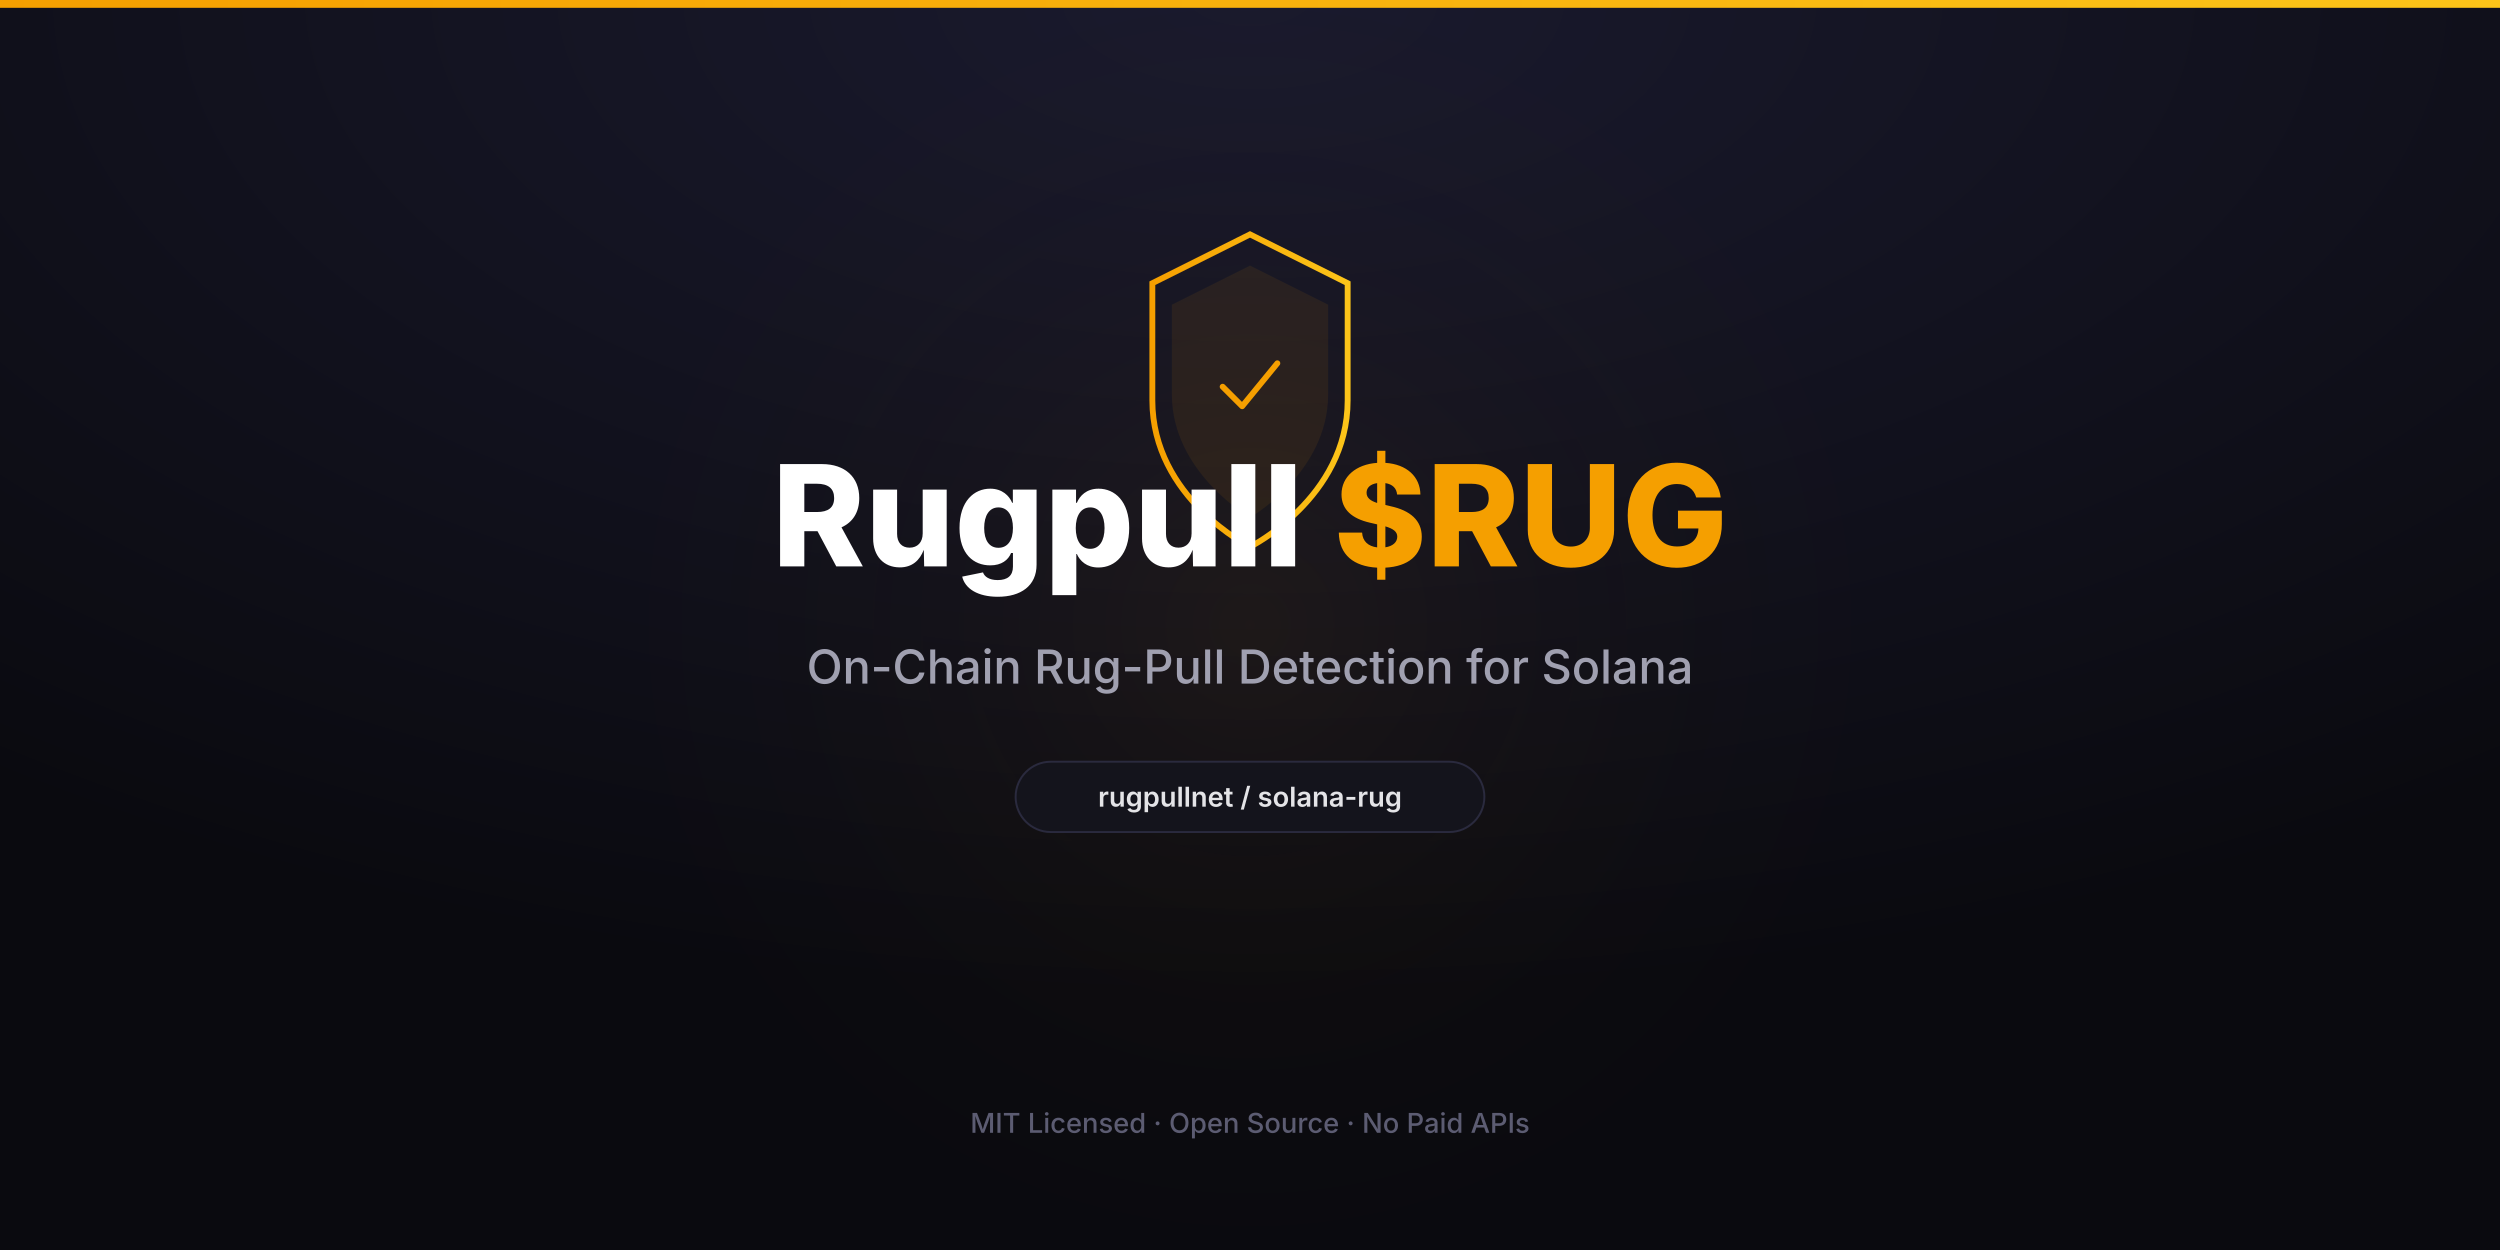
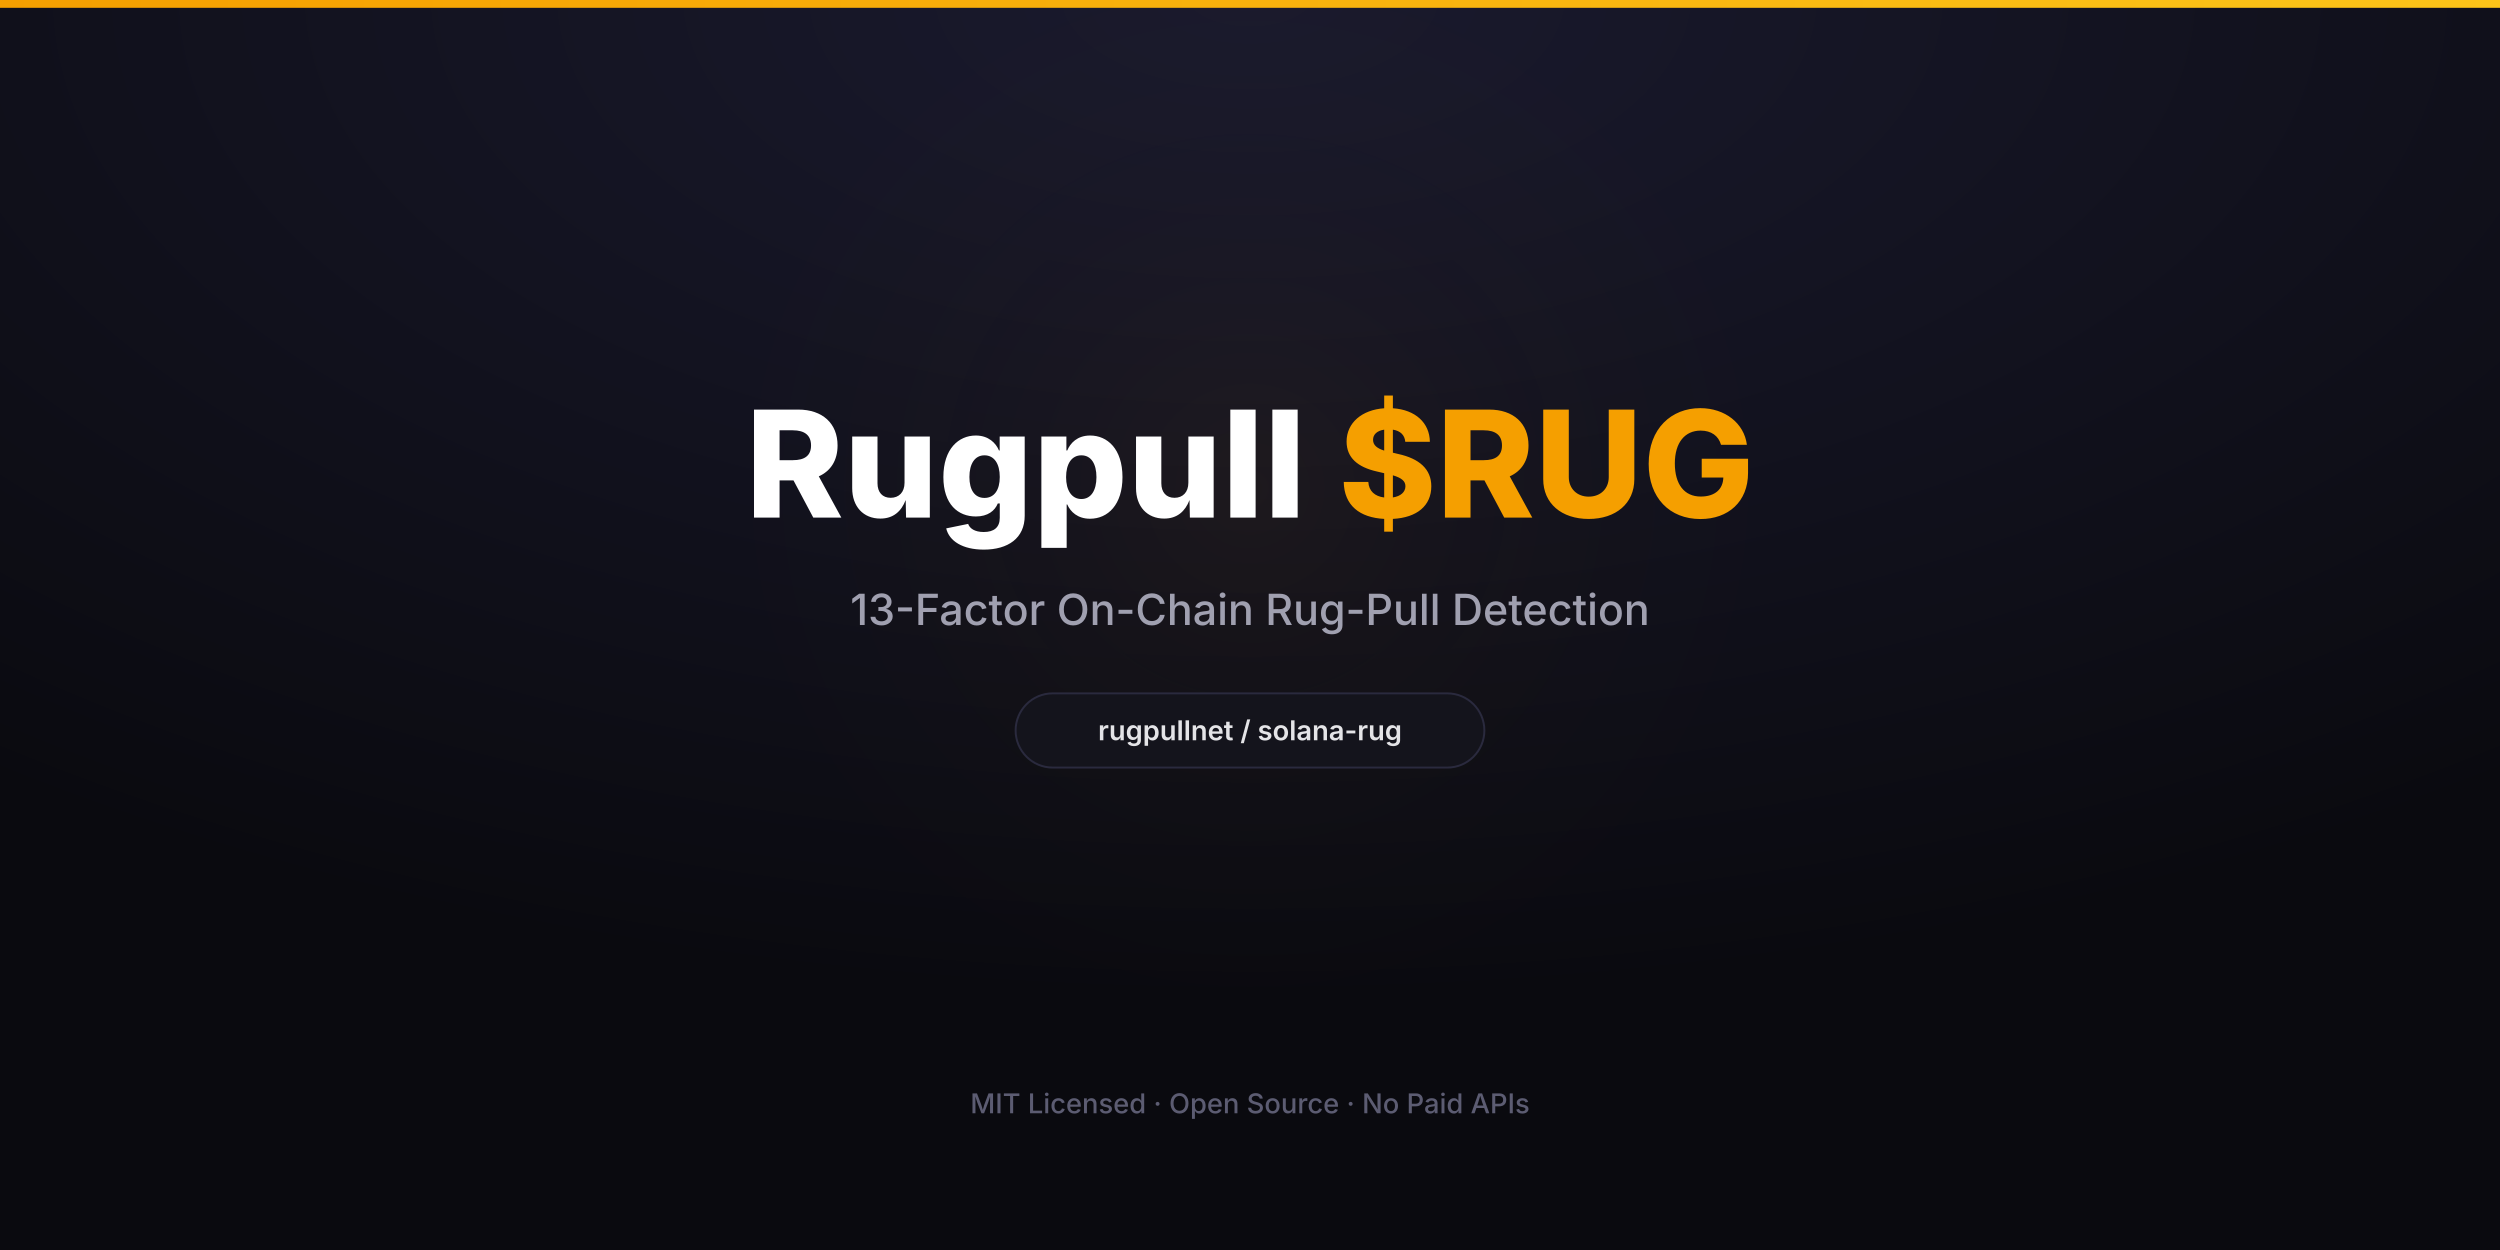
<svg xmlns="http://www.w3.org/2000/svg" width="1280" height="640">
  <defs>
    <radialGradient id="bg" cx="50%" cy="0%" r="80%">
      <stop offset="0%" stop-color="#1a1a2e" />
      <stop offset="100%" stop-color="#0a0a0f" />
    </radialGradient>
-     <radialGradient id="glow" cx="50%" cy="50%" r="45%">
-       <stop offset="0%" stop-color="rgba(245,159,0,0.06)" />
+     <radialGradient id="glow" cx="50%" cy="45%" r="40%">
+       <stop offset="0%" stop-color="rgba(245,159,0,0.05)" />
      <stop offset="100%" stop-color="transparent" />
    </radialGradient>
    <linearGradient id="accent" x1="0%" y1="0%" x2="100%" y2="0%">
      <stop offset="0%" stop-color="#f59f00" />
      <stop offset="100%" stop-color="#fcc419" />
    </linearGradient>
  </defs>
  <rect width="1280" height="640" fill="url(#bg)" />
-   <circle cx="640" cy="320" r="420" fill="url(#glow)" />
+   <circle cx="640" cy="290" r="400" fill="url(#glow)" />
  <rect x="0" y="0" width="1280" height="4" fill="url(#accent)" />
-   <g transform="translate(590, 120)">
-     <path d="M50 0 L100 25 L100 85 C100 135 50 160 50 160 C50 160 0 135 0 85 L0 25 Z" fill="none" stroke="url(#accent)" stroke-width="3" />
-     <path d="M50 16 L90 36 L90 82 C90 122 50 145 50 145 C50 145 10 122 10 82 L10 36 Z" fill="rgba(245,159,0,0.08)" />
-     <path d="M36 78 L46 88 L64 66" fill="none" stroke="#f59f00" stroke-width="3" stroke-linecap="round" stroke-linejoin="round" />
-   </g>
-   <text x="640" y="290" font-family="'Inter', system-ui, sans-serif" font-size="72" font-weight="800" fill="#ffffff" text-anchor="middle">Rugpull <tspan fill="#f59f00">$RUG</tspan>
+   <text x="640" y="265" font-family="Inter, system-ui, -apple-system, sans-serif" font-size="76" font-weight="800" fill="#ffffff" text-anchor="middle">Rugpull <tspan fill="#f59f00">$RUG</tspan>
  </text>
-   <text x="640" y="350" font-family="'Inter', system-ui, sans-serif" font-size="24" font-weight="500" fill="#a0a0b0" text-anchor="middle">On-Chain Rug-Pull Detection for Solana</text>
-   <rect x="520" y="390" width="240" height="36" rx="18" fill="#14141c" stroke="#2a2a3e" stroke-width="1" />
-   <text x="640" y="413" font-family="'Inter', system-ui, sans-serif" font-size="14" font-weight="600" fill="#e4e4e7" text-anchor="middle">rugpullnet / solana-rug</text>
-   <text x="640" y="580" font-family="'Inter', system-ui, sans-serif" font-size="14" font-weight="500" fill="#5c5c72" text-anchor="middle">MIT Licensed · Open Source · No Paid APIs</text>
+   <text x="640" y="320" font-family="Inter, system-ui, -apple-system, sans-serif" font-size="22" font-weight="500" fill="#a0a0b0" text-anchor="middle">13-Factor On-Chain Rug-Pull Detection</text>
+   <rect x="520" y="355" width="240" height="38" rx="19" fill="#14141c" stroke="#2a2a3e" stroke-width="1" />
+   <text x="640" y="379" font-family="Inter, system-ui, -apple-system, sans-serif" font-size="14" font-weight="600" fill="#e4e4e7" text-anchor="middle">rugpullnet / solana-rug</text>
+   <text x="640" y="570" font-family="Inter, system-ui, -apple-system, sans-serif" font-size="14" font-weight="500" fill="#5c5c72" text-anchor="middle">MIT Licensed · Open Source · No Paid APIs</text>
</svg>
